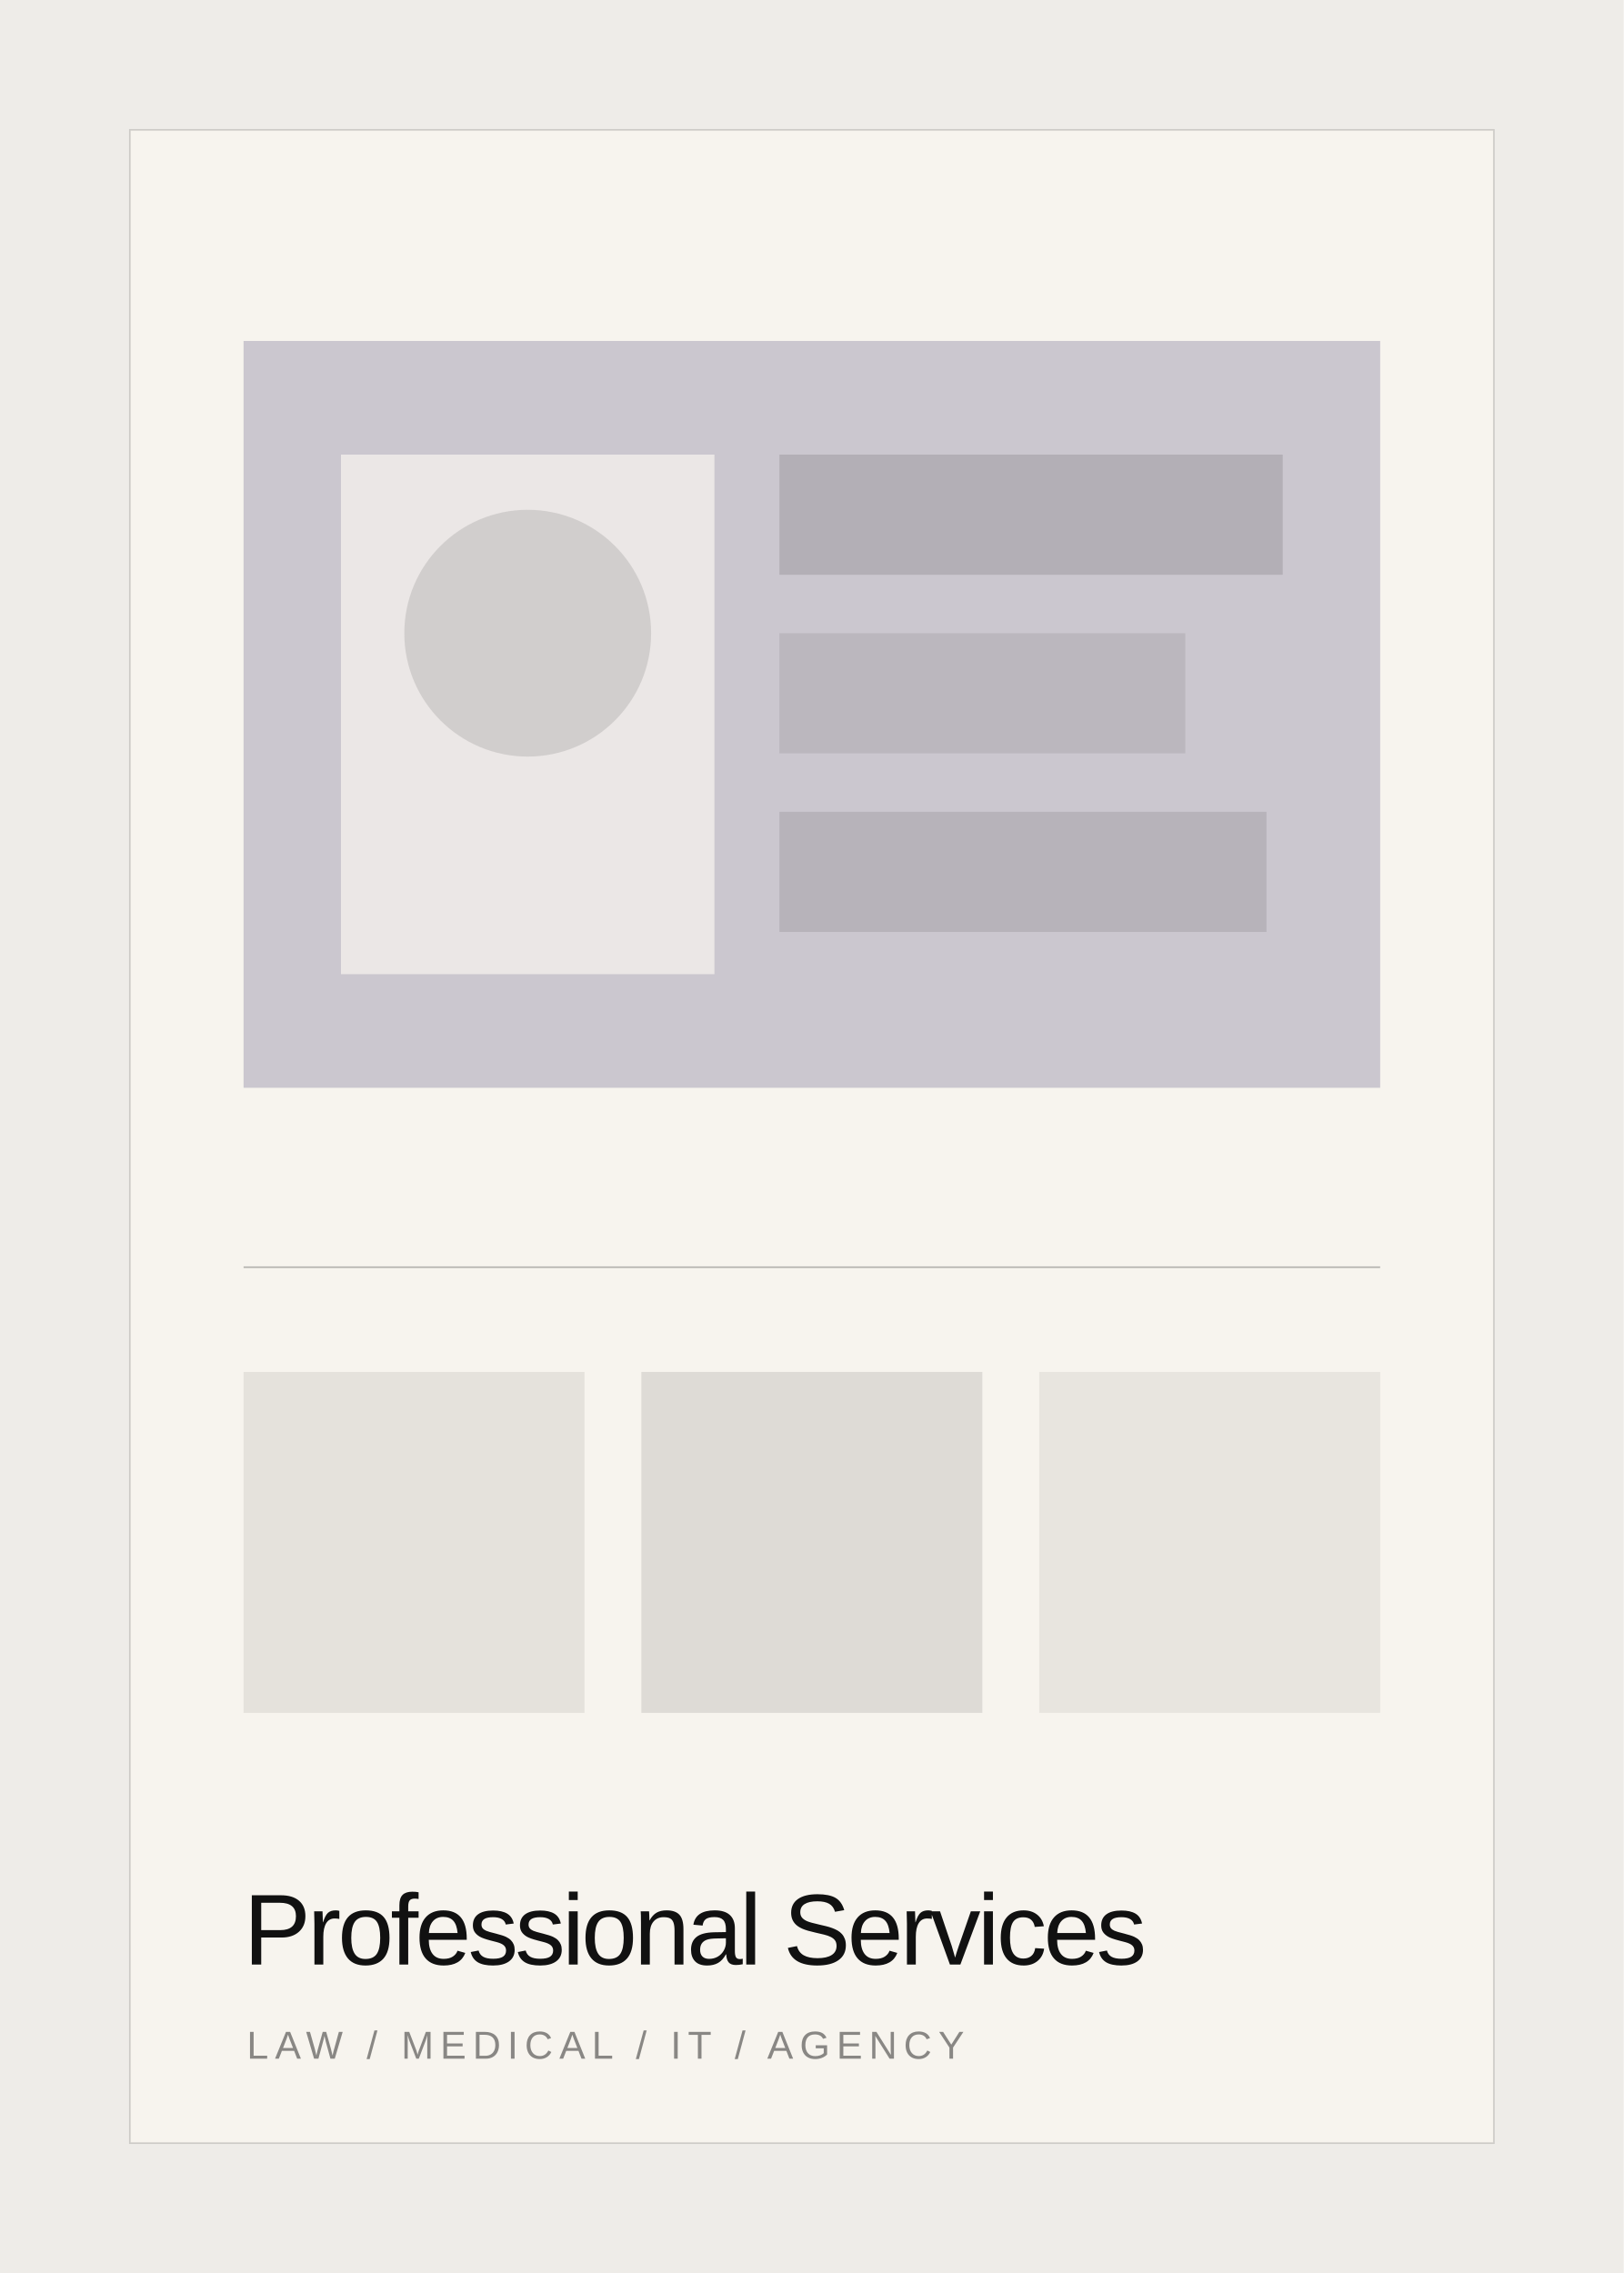
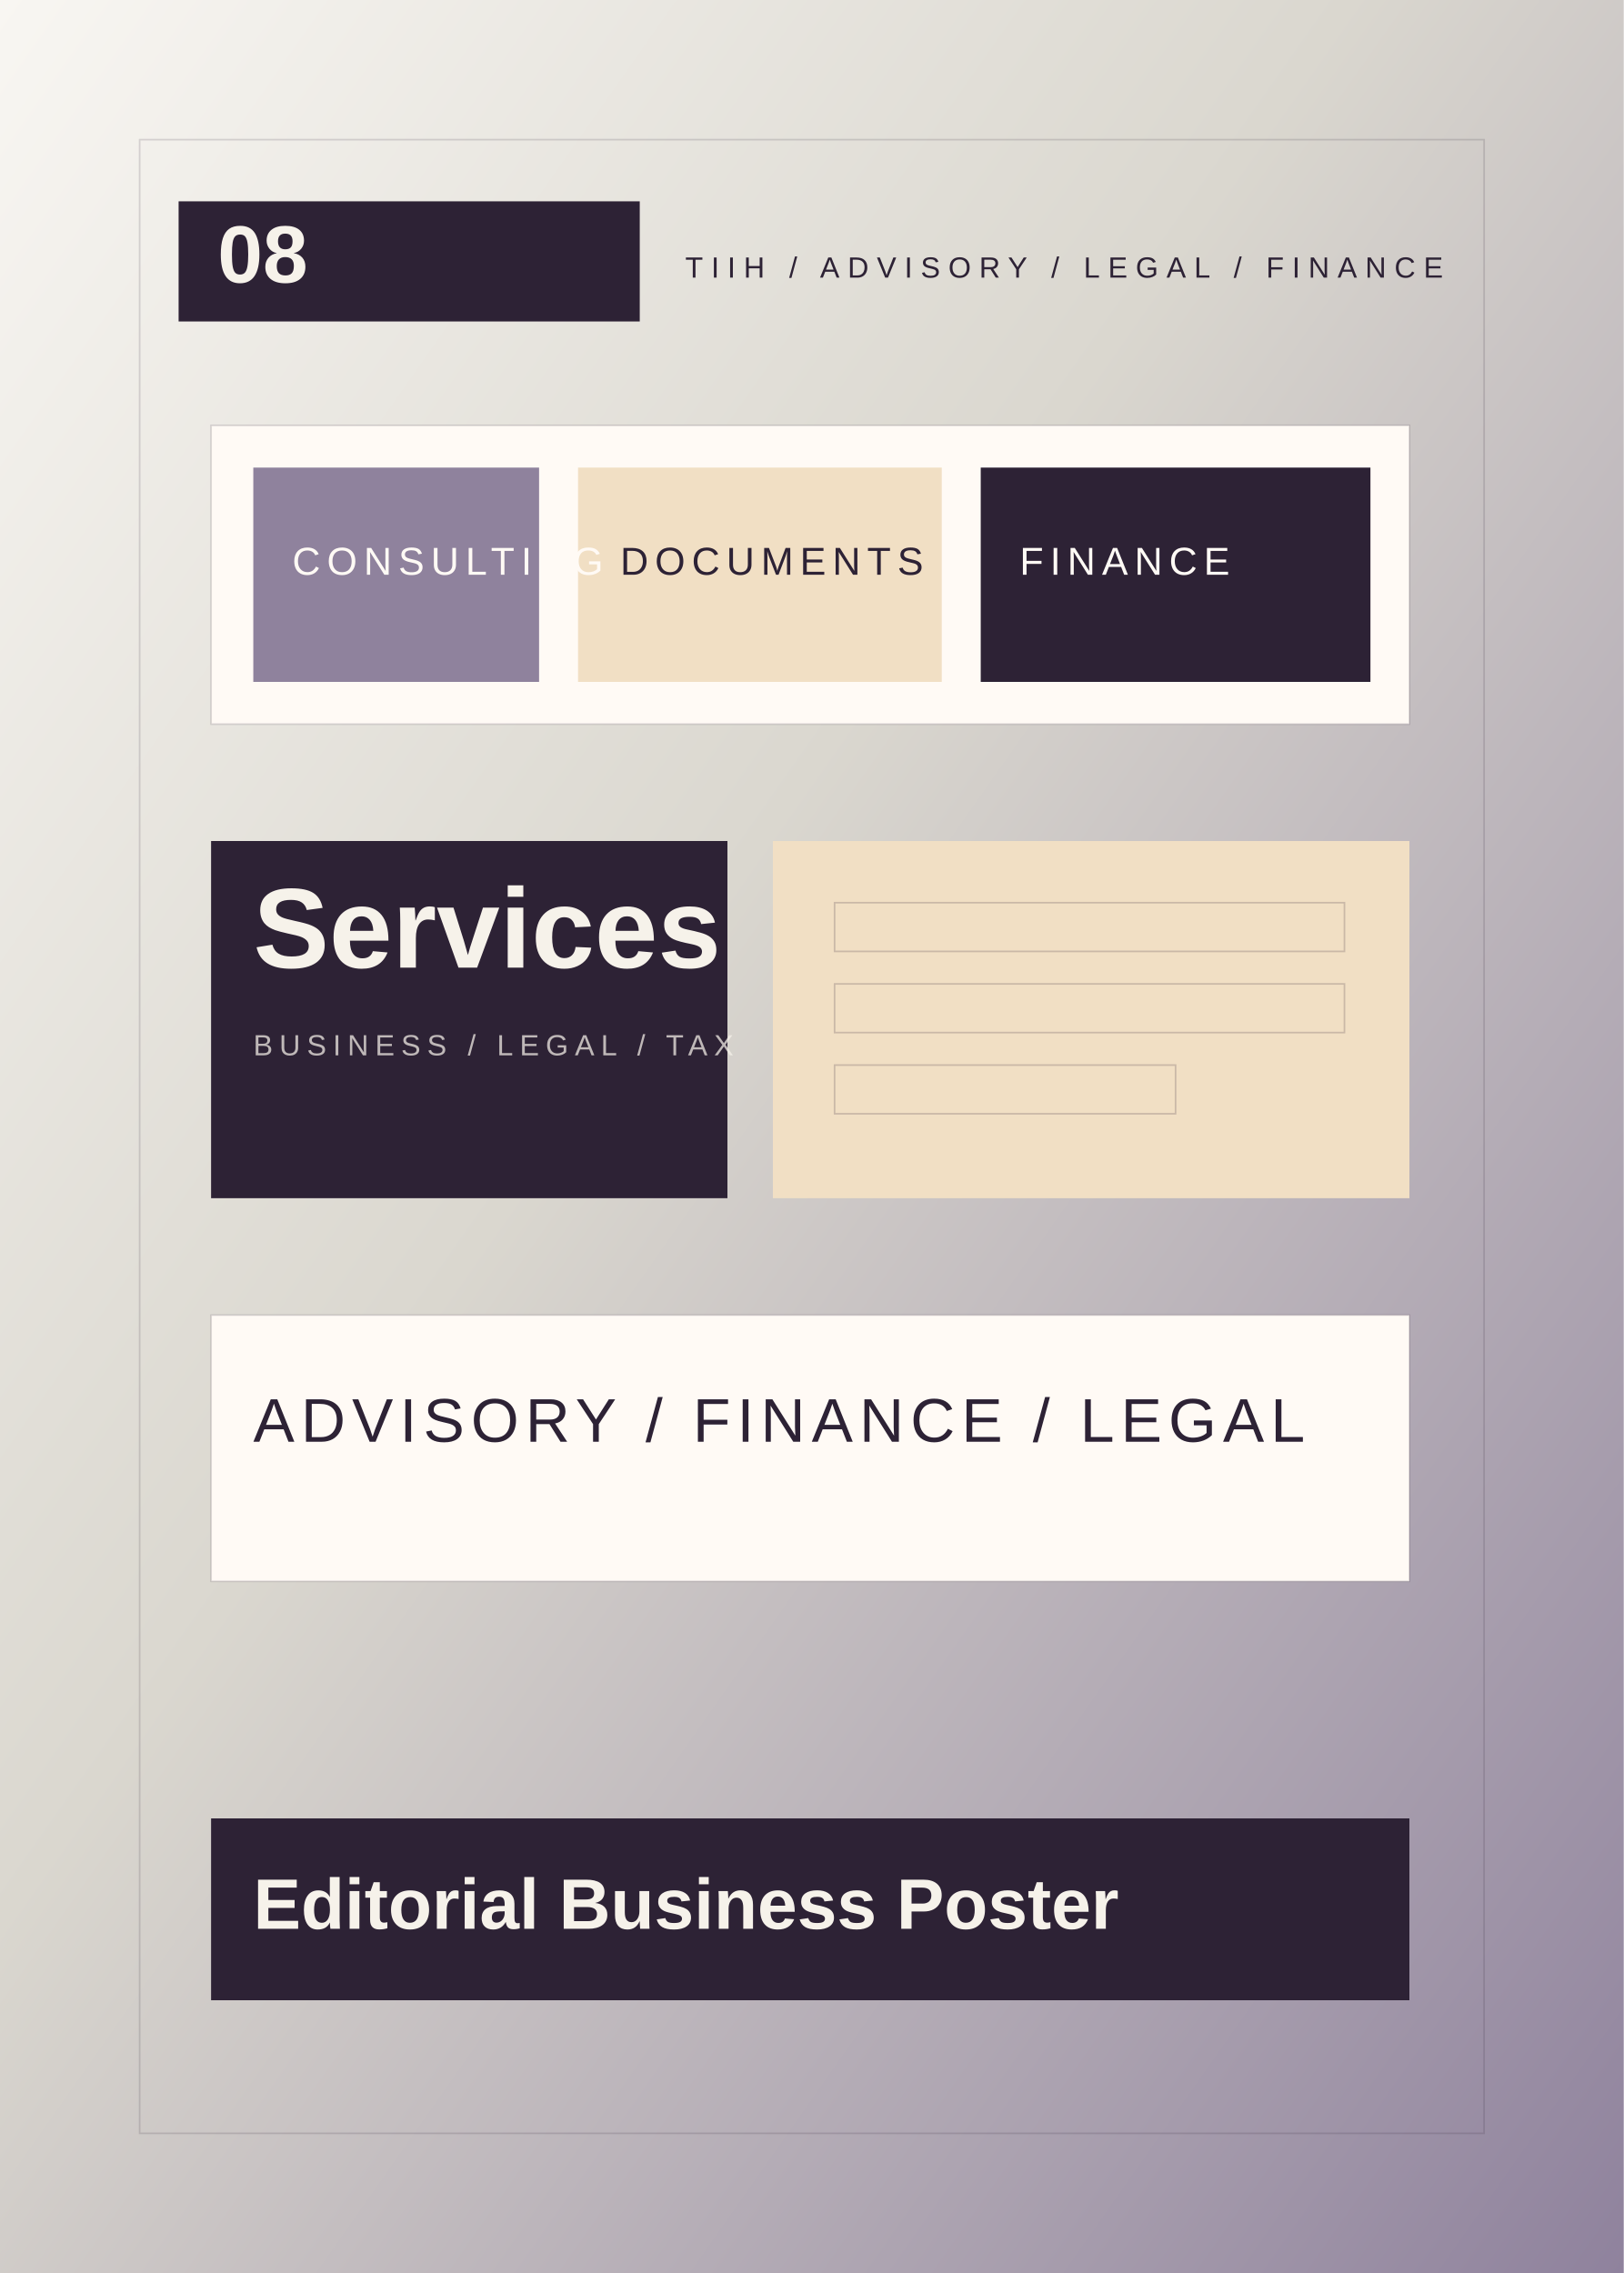
- <svg xmlns="http://www.w3.org/2000/svg" viewBox="0 0 1000 1400" role="img" aria-label="Professional services template visual placeholder">
-   <rect width="1000" height="1400" fill="#eeece8" />
-   <rect x="80" y="80" width="840" height="1240" fill="#f7f4ee" stroke="#111" stroke-opacity=".16" />
-   <rect x="150" y="210" width="700" height="460" fill="#cbc7cf" />
-   <rect x="210" y="280" width="230" height="320" fill="#f7f4ee" opacity=".72" />
-   <rect x="480" y="280" width="310" height="74" fill="#111" opacity=".13" />
-   <rect x="480" y="390" width="250" height="74" fill="#111" opacity=".09" />
-   <rect x="480" y="500" width="300" height="74" fill="#111" opacity=".11" />
-   <circle cx="325" cy="390" r="76" fill="#111" opacity=".12" />
-   <rect x="150" y="780" width="700" height="1" fill="#111" opacity=".28" />
-   <rect x="150" y="845" width="210" height="210" fill="#111" opacity=".08" />
-   <rect x="395" y="845" width="210" height="210" fill="#111" opacity=".11" />
-   <rect x="640" y="845" width="210" height="210" fill="#111" opacity=".07" />
-   <text x="150" y="1210" fill="#111" font-family="Arial, Helvetica, sans-serif" font-size="62" letter-spacing="-2">Professional Services</text>
-   <text x="152" y="1268" fill="#111" opacity=".48" font-family="Arial, Helvetica, sans-serif" font-size="24" letter-spacing="4">LAW / MEDICAL / IT / AGENCY</text>
+ <svg xmlns="http://www.w3.org/2000/svg" viewBox="0 0 1000 1400" role="img" aria-label="Professional services poster">
+   <defs>
+     <linearGradient id="p-bg" x1="0" x2="1" y1="0" y2="1">
+       <stop offset="0" stop-color="#f8f6f2" />
+       <stop offset=".42" stop-color="#dad7cf" />
+       <stop offset="1" stop-color="#8f829d" />
+     </linearGradient>
+   </defs>
+   <rect width="1000" height="1400" fill="url(#p-bg)" />
+   <rect x="86" y="86" width="828" height="1228" fill="none" stroke="#2d2235" stroke-opacity=".16" />
+   <rect x="110" y="124" width="284" height="74" fill="#2d2235" />
+   <text x="134" y="174" fill="#f6f2ea" font-family="Arial, Helvetica, sans-serif" font-size="50" font-weight="700">08</text>
+   <text x="422" y="171" fill="#2d2235" font-family="Arial, Helvetica, sans-serif" font-size="18" letter-spacing="5">TIIH / ADVISORY / LEGAL / FINANCE</text>
+   <rect x="130" y="262" width="738" height="184" fill="#fffaf5" stroke="#2d2235" stroke-opacity=".16" />
+   <rect x="156" y="288" width="176" height="132" fill="#8f829d" />
+   <rect x="356" y="288" width="224" height="132" fill="#f1dfc4" />
+   <rect x="604" y="288" width="240" height="132" fill="#2d2235" />
+   <text x="180" y="354" fill="#fffaf5" font-family="Arial, Helvetica, sans-serif" font-size="24" letter-spacing="4">CONSULTING</text>
+   <text x="382" y="354" fill="#2d2235" font-family="Arial, Helvetica, sans-serif" font-size="24" letter-spacing="4">DOCUMENTS</text>
+   <text x="628" y="354" fill="#fffaf5" font-family="Arial, Helvetica, sans-serif" font-size="24" letter-spacing="4">FINANCE</text>
+   <rect x="130" y="518" width="318" height="220" fill="#2d2235" />
+   <text x="156" y="596" fill="#f6f2ea" font-family="Arial, Helvetica, sans-serif" font-size="70" font-weight="700">Services</text>
+   <text x="156" y="650" fill="#f6f2ea" opacity=".72" font-family="Arial, Helvetica, sans-serif" font-size="18" letter-spacing="4">BUSINESS / LEGAL / TAX</text>
+   <rect x="476" y="518" width="392" height="220" fill="#f1dfc4" />
+   <g fill="none" stroke="#2d2235" stroke-opacity=".2">
+     <rect x="514" y="556" width="314" height="30" />
+     <rect x="514" y="606" width="314" height="30" />
+     <rect x="514" y="656" width="210" height="30" />
+   </g>
+   <rect x="130" y="810" width="738" height="164" fill="#fffaf5" stroke="#2d2235" stroke-opacity=".16" />
+   <text x="156" y="888" fill="#2d2235" font-family="Arial, Helvetica, sans-serif" font-size="38" letter-spacing="4">ADVISORY / FINANCE / LEGAL</text>
+   <rect x="130" y="1120" width="738" height="112" fill="#2d2235" />
+   <text x="156" y="1188" fill="#f6f2ea" font-family="Arial, Helvetica, sans-serif" font-size="44" font-weight="700">Editorial Business Poster</text>
</svg>
